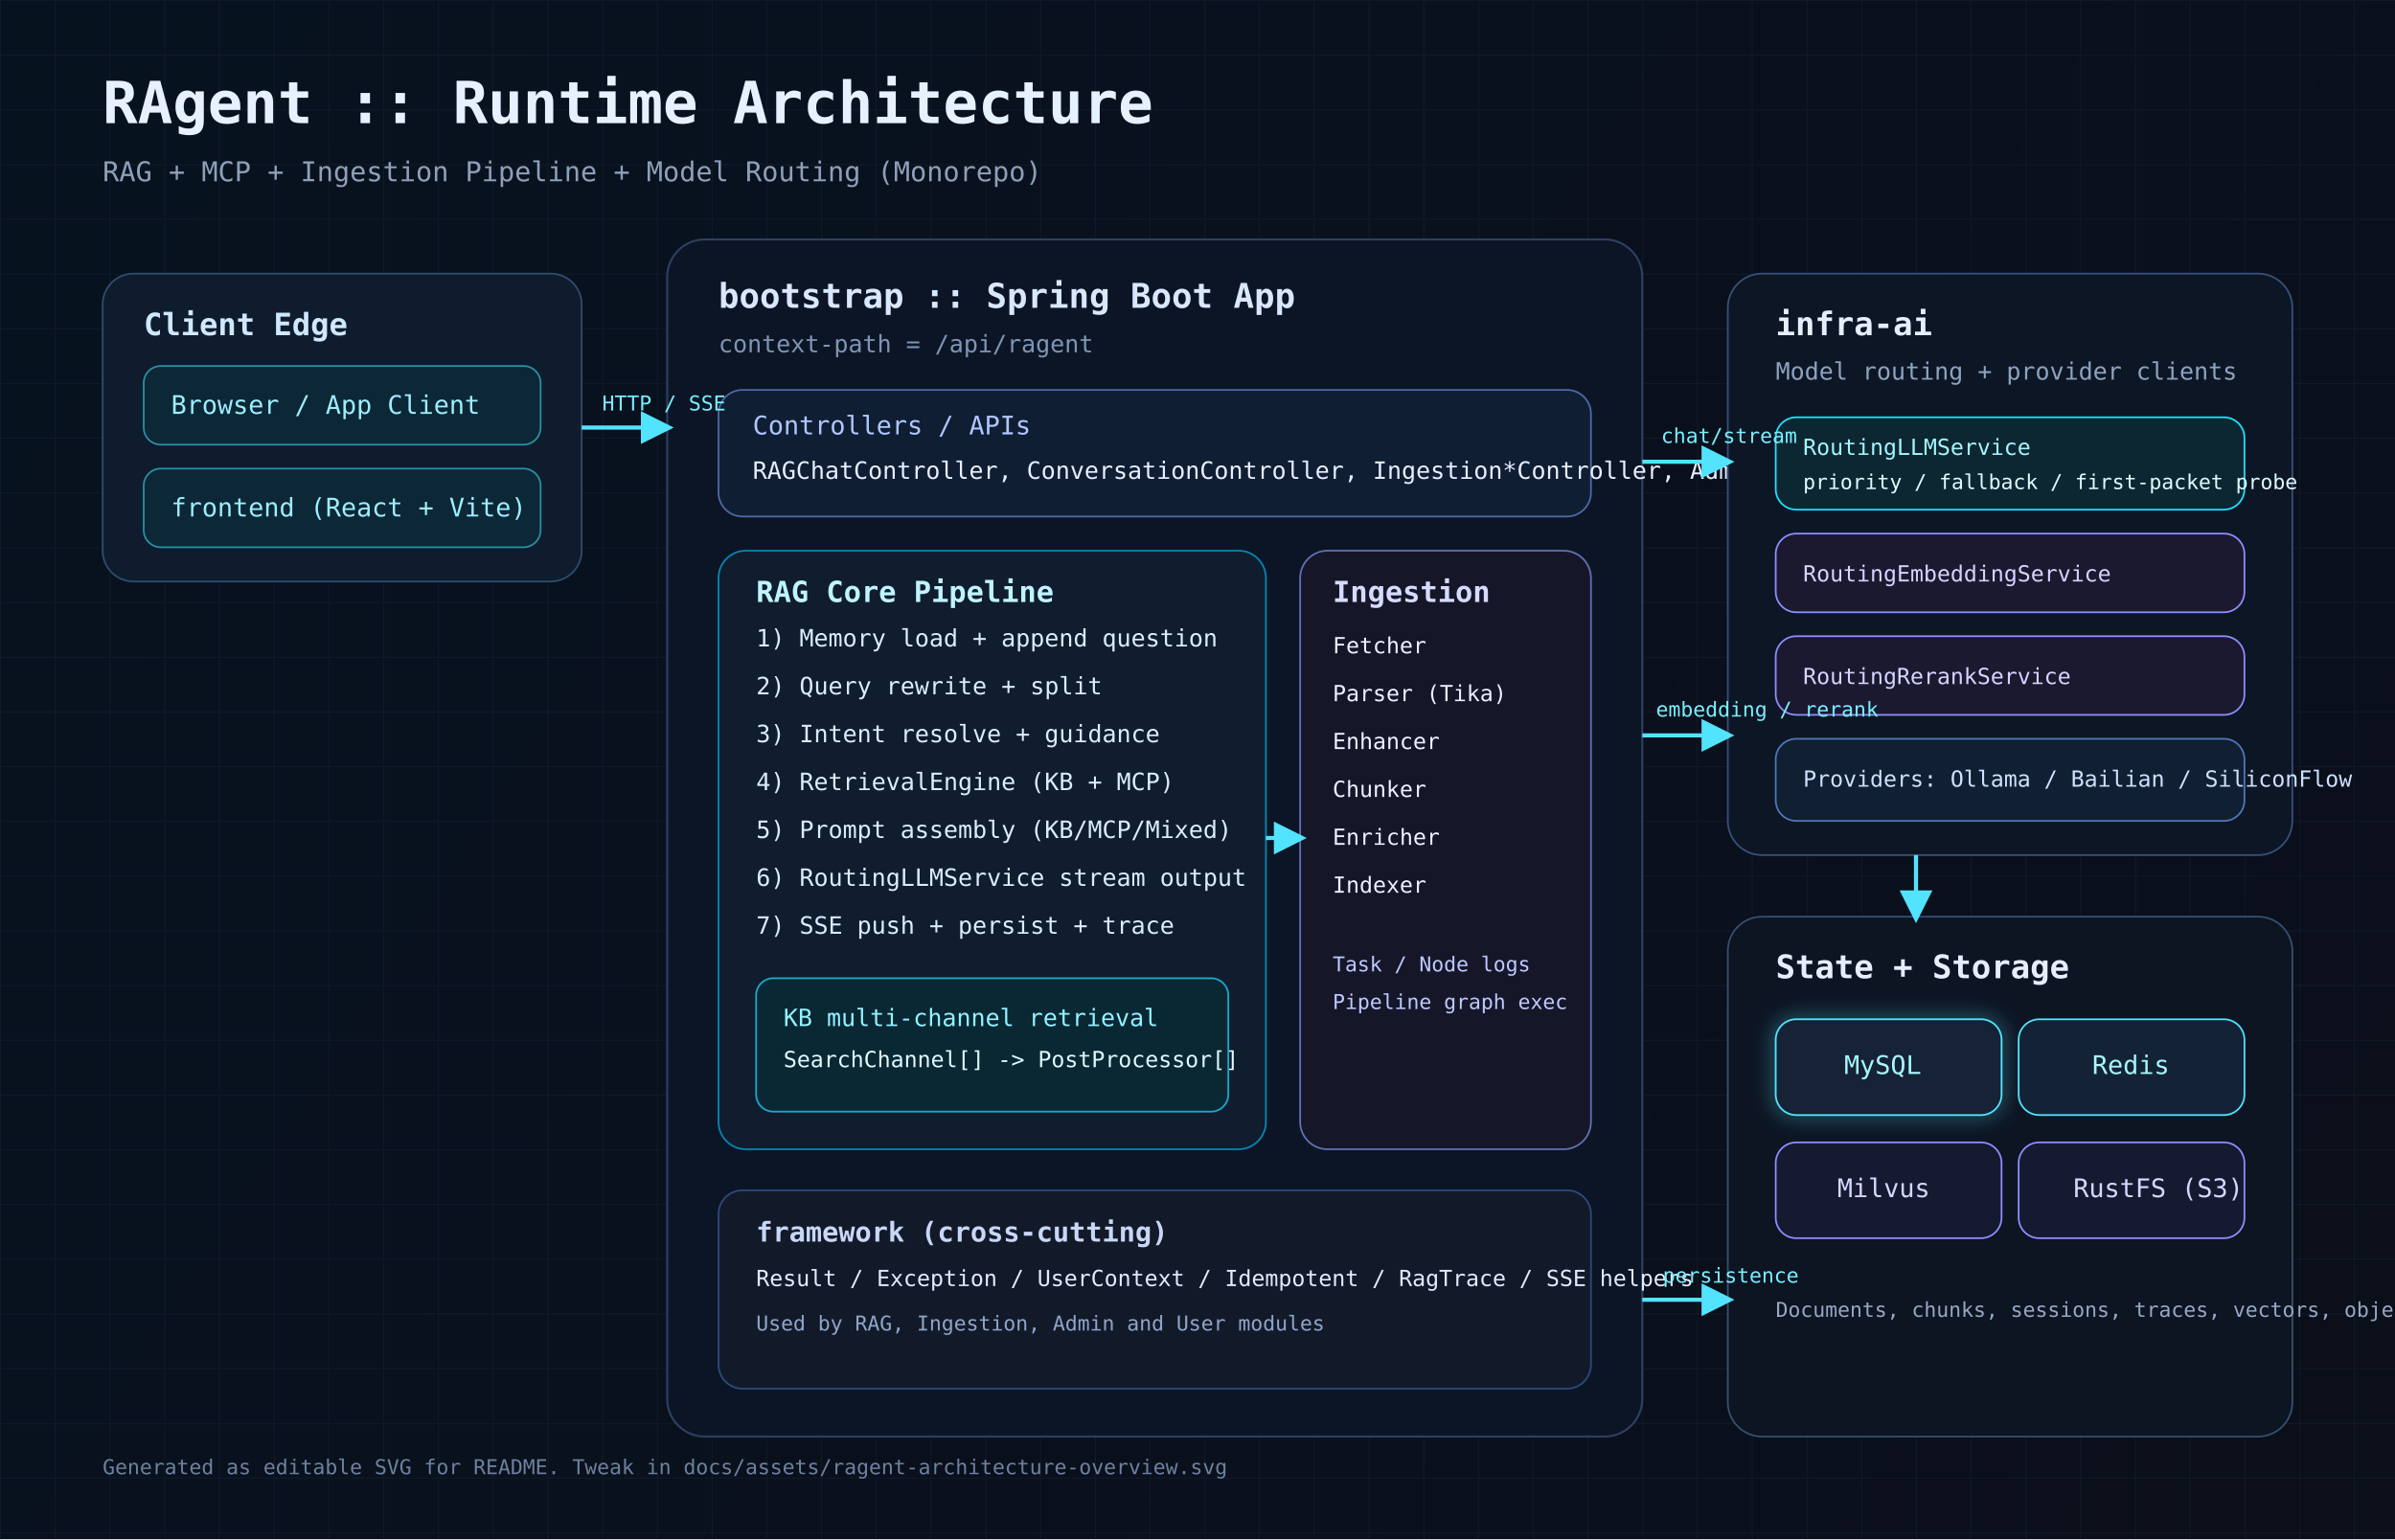
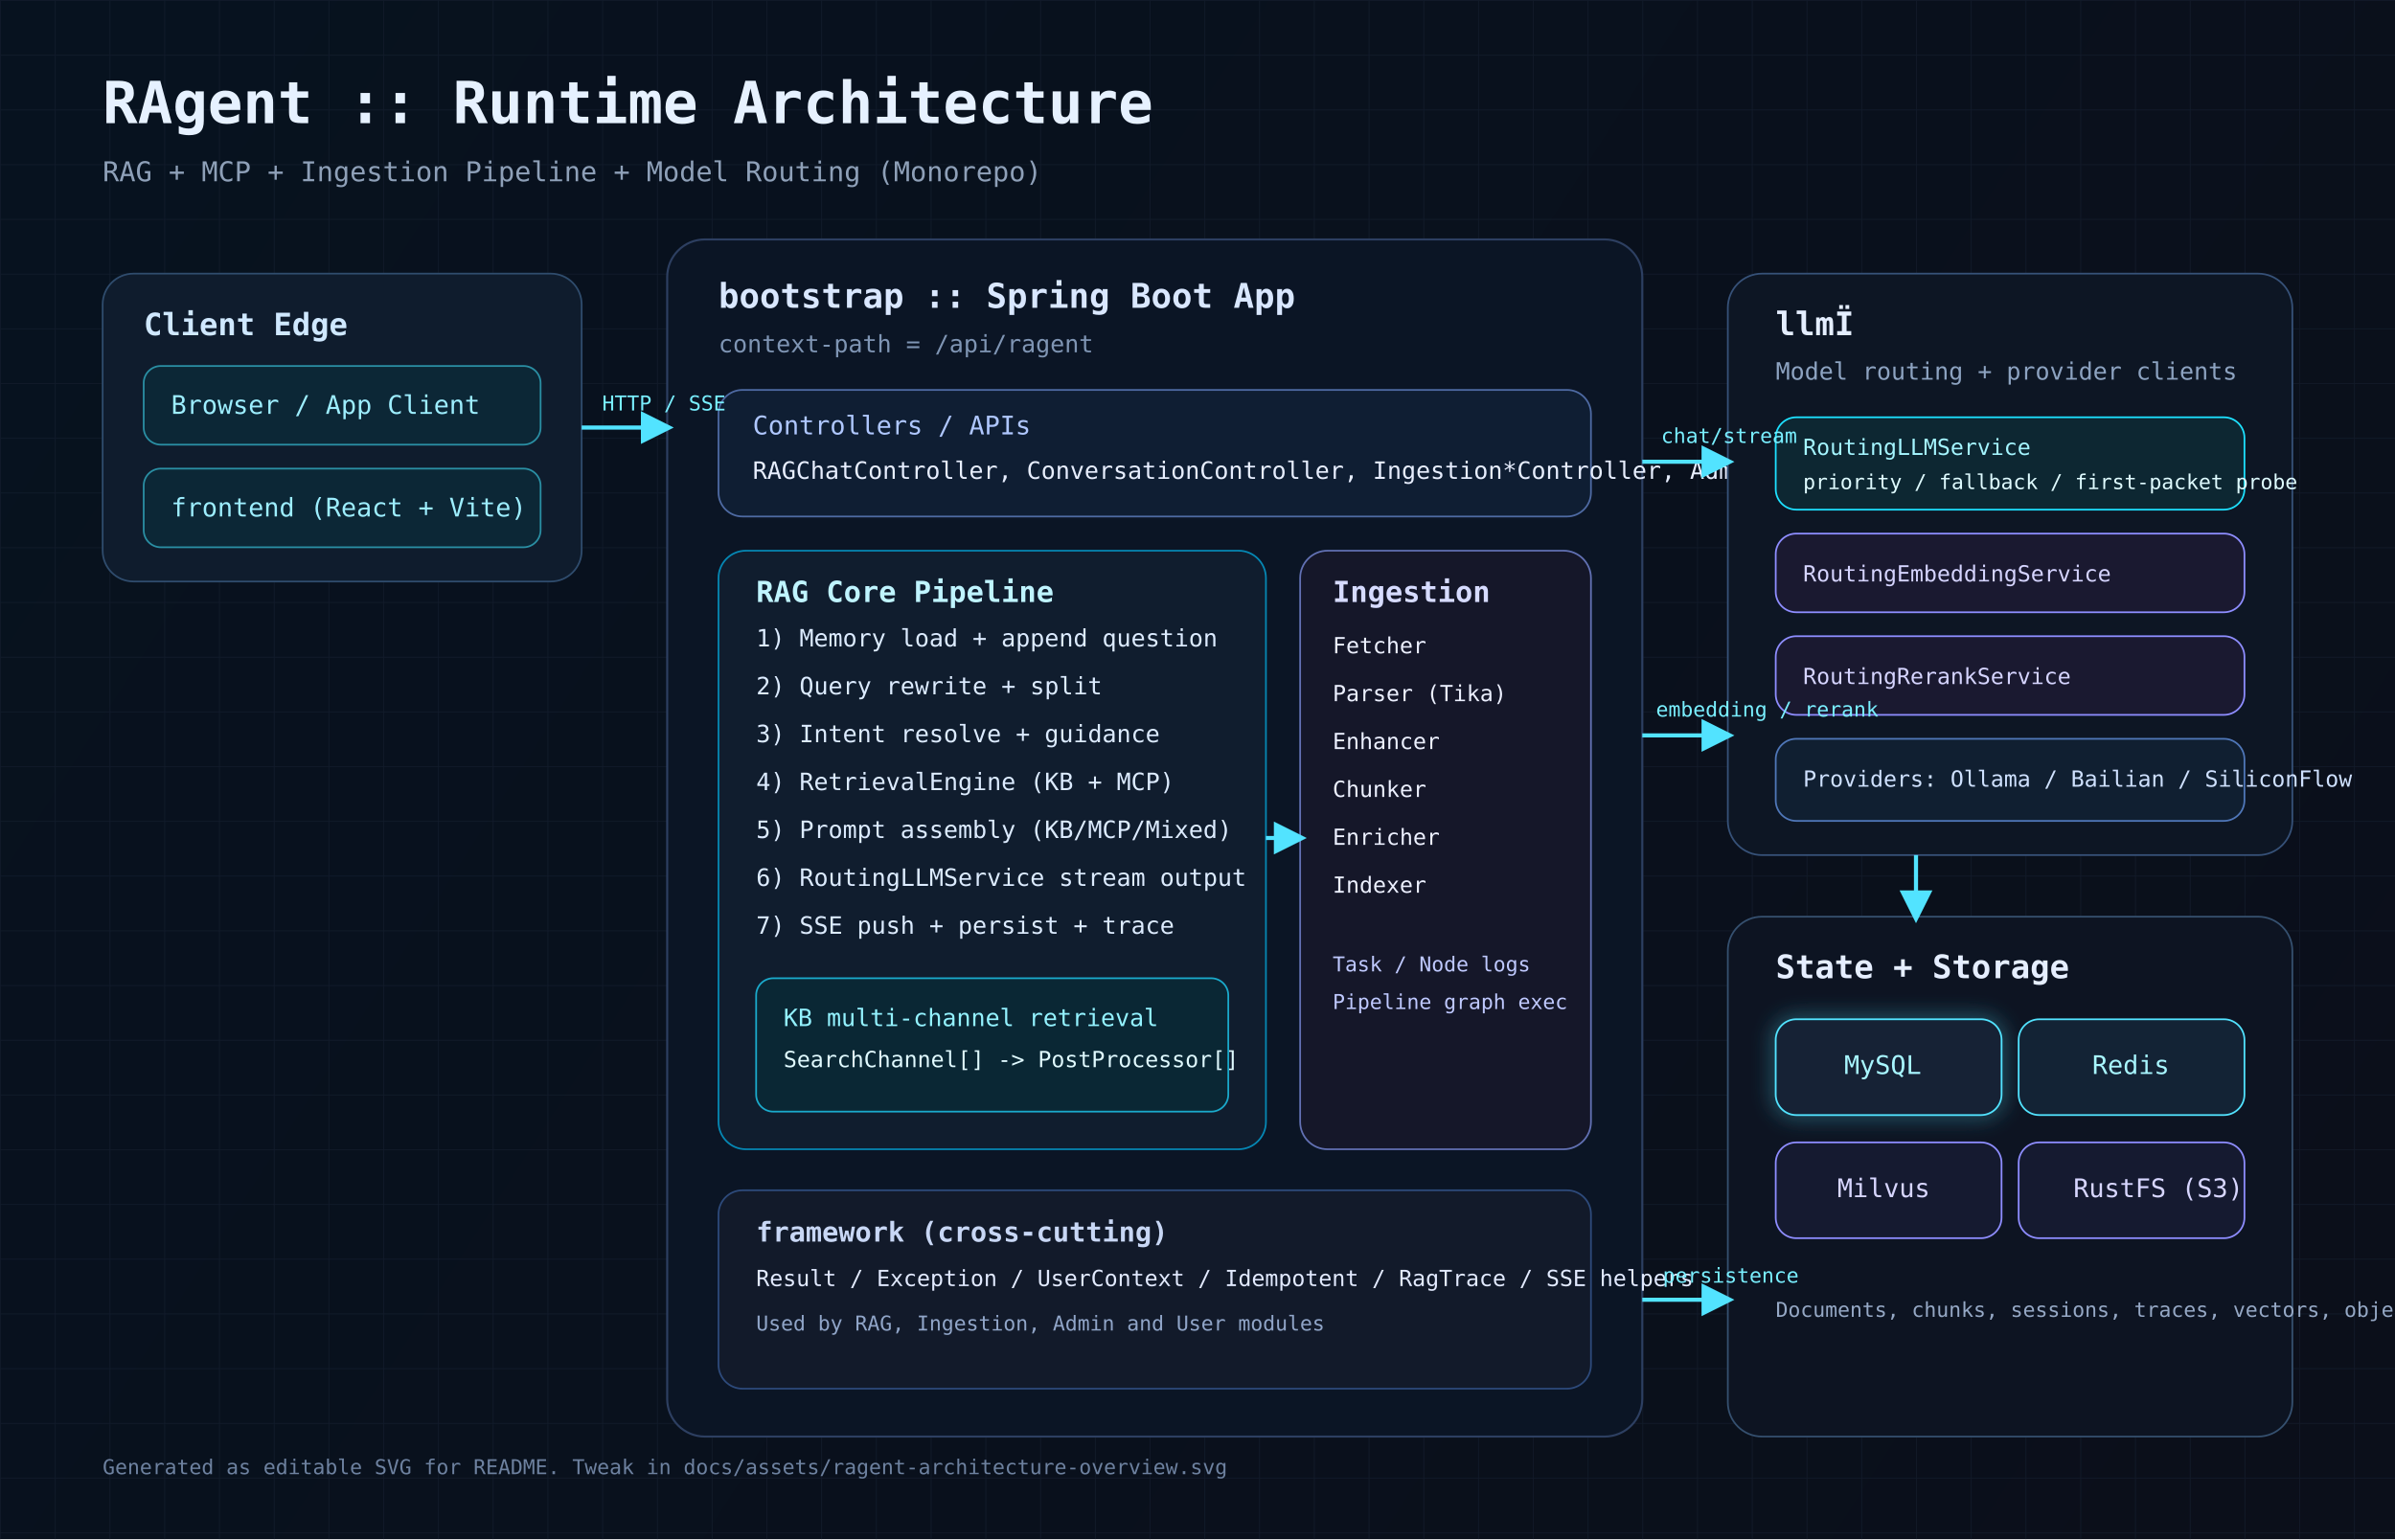
<svg xmlns="http://www.w3.org/2000/svg" width="1400" height="900" viewBox="0 0 1400 900" fill="none" role="img" aria-labelledby="title desc">
  <defs>
    <linearGradient id="bg" x1="0" y1="0" x2="1400" y2="900" gradientUnits="userSpaceOnUse">
      <stop stop-color="#07121F" />
      <stop offset="1" stop-color="#0B0F1A" />
    </linearGradient>
    <linearGradient id="cyan" x1="0" y1="0" x2="1" y2="1">
      <stop stop-color="#00E5FF" />
      <stop offset="1" stop-color="#00FFA3" />
    </linearGradient>
    <linearGradient id="violet" x1="0" y1="0" x2="1" y2="1">
      <stop stop-color="#7AA2FF" />
      <stop offset="1" stop-color="#8E7CFF" />
    </linearGradient>
    <pattern id="grid" width="32" height="32" patternUnits="userSpaceOnUse">
      <path d="M 32 0 L 0 0 0 32" stroke="#182233" stroke-width="1" />
    </pattern>
    <marker id="arrow" viewBox="0 0 10 10" refX="8" refY="5" markerWidth="8" markerHeight="8" orient="auto-start-reverse">
      <path d="M 0 0 L 10 5 L 0 10 z" fill="#52E3FF" />
    </marker>
    <filter id="glow" x="-50%" y="-50%" width="200%" height="200%">
      <feGaussianBlur stdDeviation="6" result="blur" />
      <feMerge>
        <feMergeNode in="blur" />
        <feMergeNode in="SourceGraphic" />
      </feMerge>
    </filter>
  </defs>
  <rect width="1400" height="900" fill="url(#bg)" />
  <rect width="1400" height="900" fill="url(#grid)" opacity="0.55" />
  <text x="60" y="72" fill="#E6F1FF" font-family="ui-monospace, SFMono-Regular, Menlo, Consolas, monospace" font-size="34" font-weight="700">RAgent :: Runtime Architecture</text>
  <text x="60" y="106" fill="#8EA0B8" font-family="ui-monospace, SFMono-Regular, Menlo, Consolas, monospace" font-size="16">RAG + MCP + Ingestion Pipeline + Model Routing (Monorepo)</text>
  <g>
    <rect x="60" y="160" width="280" height="180" rx="18" fill="#0F1C2D" stroke="#2F4C6D" />
    <text x="84" y="196" fill="#CFE8FF" font-family="ui-monospace, SFMono-Regular, Menlo, Consolas, monospace" font-size="18" font-weight="700">Client Edge</text>
    <rect x="84" y="214" width="232" height="46" rx="10" fill="#0C2736" stroke="#2A8FA4" />
    <text x="100" y="242" fill="#9DEEFF" font-family="ui-monospace, SFMono-Regular, Menlo, Consolas, monospace" font-size="15">Browser / App Client</text>
    <rect x="84" y="274" width="232" height="46" rx="10" fill="#0C2736" stroke="#2A8FA4" />
    <text x="100" y="302" fill="#9DEEFF" font-family="ui-monospace, SFMono-Regular, Menlo, Consolas, monospace" font-size="15">frontend (React + Vite)</text>
  </g>
  <g>
    <rect x="390" y="140" width="570" height="700" rx="22" fill="#0B1525" stroke="#2D3F61" stroke-width="1.2" />
    <text x="420" y="180" fill="#D9E7FF" font-family="ui-monospace, SFMono-Regular, Menlo, Consolas, monospace" font-size="20" font-weight="700">bootstrap :: Spring Boot App</text>
    <text x="420" y="206" fill="#7F95B4" font-family="ui-monospace, SFMono-Regular, Menlo, Consolas, monospace" font-size="14">context-path = /api/ragent</text>
    <rect x="420" y="228" width="510" height="74" rx="14" fill="#0F1E33" stroke="#4E6AA3" />
    <text x="440" y="254" fill="#AFC7FF" font-family="ui-monospace, SFMono-Regular, Menlo, Consolas, monospace" font-size="15">Controllers / APIs</text>
    <text x="440" y="280" fill="#E7EEFF" font-family="ui-monospace, SFMono-Regular, Menlo, Consolas, monospace" font-size="14">RAGChatController, ConversationController, Ingestion*Controller, Admin*</text>
    <rect x="420" y="322" width="320" height="350" rx="16" fill="#101D2E" stroke="#00C4FF" stroke-opacity="0.65" />
    <text x="442" y="352" fill="#BFF4FF" font-family="ui-monospace, SFMono-Regular, Menlo, Consolas, monospace" font-size="17" font-weight="700">RAG Core Pipeline</text>
    <text x="442" y="378" fill="#DCEBFF" font-family="ui-monospace, SFMono-Regular, Menlo, Consolas, monospace" font-size="14">1) Memory load + append question</text>
    <text x="442" y="406" fill="#DCEBFF" font-family="ui-monospace, SFMono-Regular, Menlo, Consolas, monospace" font-size="14">2) Query rewrite + split</text>
    <text x="442" y="434" fill="#DCEBFF" font-family="ui-monospace, SFMono-Regular, Menlo, Consolas, monospace" font-size="14">3) Intent resolve + guidance</text>
    <text x="442" y="462" fill="#DCEBFF" font-family="ui-monospace, SFMono-Regular, Menlo, Consolas, monospace" font-size="14">4) RetrievalEngine (KB + MCP)</text>
    <text x="442" y="490" fill="#DCEBFF" font-family="ui-monospace, SFMono-Regular, Menlo, Consolas, monospace" font-size="14">5) Prompt assembly (KB/MCP/Mixed)</text>
    <text x="442" y="518" fill="#DCEBFF" font-family="ui-monospace, SFMono-Regular, Menlo, Consolas, monospace" font-size="14">6) RoutingLLMService stream output</text>
    <text x="442" y="546" fill="#DCEBFF" font-family="ui-monospace, SFMono-Regular, Menlo, Consolas, monospace" font-size="14">7) SSE push + persist + trace</text>
    <rect x="442" y="572" width="276" height="78" rx="10" fill="#0A2734" stroke="#1FD6FF" stroke-opacity="0.75" />
    <text x="458" y="600" fill="#93F2FF" font-family="ui-monospace, SFMono-Regular, Menlo, Consolas, monospace" font-size="14">KB multi-channel retrieval</text>
    <text x="458" y="624" fill="#E0FAFF" font-family="ui-monospace, SFMono-Regular, Menlo, Consolas, monospace" font-size="13">SearchChannel[] -&gt; PostProcessor[]</text>
    <rect x="760" y="322" width="170" height="350" rx="16" fill="#151729" stroke="#8EA2FF" stroke-opacity="0.65" />
    <text x="779" y="352" fill="#D6DBFF" font-family="ui-monospace, SFMono-Regular, Menlo, Consolas, monospace" font-size="17" font-weight="700">Ingestion</text>
    <text x="779" y="382" fill="#ECF0FF" font-family="ui-monospace, SFMono-Regular, Menlo, Consolas, monospace" font-size="13">Fetcher</text>
    <text x="779" y="410" fill="#ECF0FF" font-family="ui-monospace, SFMono-Regular, Menlo, Consolas, monospace" font-size="13">Parser (Tika)</text>
    <text x="779" y="438" fill="#ECF0FF" font-family="ui-monospace, SFMono-Regular, Menlo, Consolas, monospace" font-size="13">Enhancer</text>
    <text x="779" y="466" fill="#ECF0FF" font-family="ui-monospace, SFMono-Regular, Menlo, Consolas, monospace" font-size="13">Chunker</text>
    <text x="779" y="494" fill="#ECF0FF" font-family="ui-monospace, SFMono-Regular, Menlo, Consolas, monospace" font-size="13">Enricher</text>
    <text x="779" y="522" fill="#ECF0FF" font-family="ui-monospace, SFMono-Regular, Menlo, Consolas, monospace" font-size="13">Indexer</text>
    <text x="779" y="568" fill="#BFC9FF" font-family="ui-monospace, SFMono-Regular, Menlo, Consolas, monospace" font-size="12">Task / Node logs</text>
    <text x="779" y="590" fill="#BFC9FF" font-family="ui-monospace, SFMono-Regular, Menlo, Consolas, monospace" font-size="12">Pipeline graph exec</text>
    <rect x="420" y="696" width="510" height="116" rx="14" fill="#121A2A" stroke="#2D4A7B" />
    <text x="442" y="726" fill="#C8D7F5" font-family="ui-monospace, SFMono-Regular, Menlo, Consolas, monospace" font-size="16" font-weight="700">framework (cross-cutting)</text>
    <text x="442" y="752" fill="#E2EAFF" font-family="ui-monospace, SFMono-Regular, Menlo, Consolas, monospace" font-size="13">Result / Exception / UserContext / Idempotent / RagTrace / SSE helpers</text>
    <text x="442" y="778" fill="#90A5C8" font-family="ui-monospace, SFMono-Regular, Menlo, Consolas, monospace" font-size="12">Used by RAG, Ingestion, Admin and User modules</text>
  </g>
  <g>
    <rect x="1010" y="160" width="330" height="340" rx="20" fill="#0D1624" stroke="#365178" />
-     <text x="1038" y="196" fill="#E4EEFF" font-family="ui-monospace, SFMono-Regular, Menlo, Consolas, monospace" font-size="19" font-weight="700">infra-ai</text>
+     <text x="1038" y="196" fill="#E4EEFF" font-family="ui-monospace, SFMono-Regular, Menlo, Consolas, monospace" font-size="19" font-weight="700">llmÏ</text>
    <text x="1038" y="222" fill="#8DA3C1" font-family="ui-monospace, SFMono-Regular, Menlo, Consolas, monospace" font-size="14">Model routing + provider clients</text>
    <rect x="1038" y="244" width="274" height="54" rx="12" fill="#0D2732" stroke="#1DE1FF" />
    <text x="1054" y="266" fill="#A4F5FF" font-family="ui-monospace, SFMono-Regular, Menlo, Consolas, monospace" font-size="13">RoutingLLMService</text>
    <text x="1054" y="286" fill="#DFFBFF" font-family="ui-monospace, SFMono-Regular, Menlo, Consolas, monospace" font-size="12">priority / fallback / first-packet probe</text>
    <rect x="1038" y="312" width="274" height="46" rx="12" fill="#1A1930" stroke="#8E8DFF" />
    <text x="1054" y="340" fill="#D5D4FF" font-family="ui-monospace, SFMono-Regular, Menlo, Consolas, monospace" font-size="13">RoutingEmbeddingService</text>
    <rect x="1038" y="372" width="274" height="46" rx="12" fill="#1A1930" stroke="#8E8DFF" />
    <text x="1054" y="400" fill="#D5D4FF" font-family="ui-monospace, SFMono-Regular, Menlo, Consolas, monospace" font-size="13">RoutingRerankService</text>
    <rect x="1038" y="432" width="274" height="48" rx="12" fill="#101F31" stroke="#4F77B9" />
    <text x="1054" y="460" fill="#CFE1FF" font-family="ui-monospace, SFMono-Regular, Menlo, Consolas, monospace" font-size="13">Providers: Ollama / Bailian / SiliconFlow</text>
  </g>
  <g>
    <rect x="1010" y="536" width="330" height="304" rx="20" fill="#0D1422" stroke="#35506F" />
    <text x="1038" y="572" fill="#E5EEFF" font-family="ui-monospace, SFMono-Regular, Menlo, Consolas, monospace" font-size="19" font-weight="700">State + Storage</text>
    <rect x="1038" y="596" width="132" height="56" rx="12" fill="#132335" stroke="#52E3FF" filter="url(#glow)">
      <animate attributeName="stroke-opacity" values="0.9;0.4;0.9" dur="3s" repeatCount="indefinite" />
    </rect>
    <text x="1078" y="628" fill="#A8F6FF" font-family="ui-monospace, SFMono-Regular, Menlo, Consolas, monospace" font-size="15">MySQL</text>
    <rect x="1180" y="596" width="132" height="56" rx="12" fill="#132335" stroke="#52E3FF" />
    <text x="1223" y="628" fill="#A8F6FF" font-family="ui-monospace, SFMono-Regular, Menlo, Consolas, monospace" font-size="15">Redis</text>
    <rect x="1038" y="668" width="132" height="56" rx="12" fill="#151A30" stroke="#8E8DFF" />
    <text x="1074" y="700" fill="#D7D6FF" font-family="ui-monospace, SFMono-Regular, Menlo, Consolas, monospace" font-size="15">Milvus</text>
    <rect x="1180" y="668" width="132" height="56" rx="12" fill="#151A30" stroke="#8E8DFF" />
    <text x="1212" y="700" fill="#D7D6FF" font-family="ui-monospace, SFMono-Regular, Menlo, Consolas, monospace" font-size="15">RustFS (S3)</text>
    <text x="1038" y="770" fill="#95A8C5" font-family="ui-monospace, SFMono-Regular, Menlo, Consolas, monospace" font-size="12">Documents, chunks, sessions, traces, vectors, objects</text>
  </g>
  <g stroke="#52E3FF" stroke-width="2.4" fill="none" marker-end="url(#arrow)">
    <path d="M 340 250 C 360 250, 360 250, 390 250" />
    <path d="M 960 270 C 980 270, 980 270, 1010 270" />
    <path d="M 960 430 C 980 430, 980 430, 1010 430" />
    <path d="M 960 760 C 980 760, 980 760, 1010 760" />
    <path d="M 740 490 C 752 490, 752 490, 760 490" />
    <path d="M 1120 500 C 1120 516, 1120 516, 1120 536" />
  </g>
  <text x="352" y="240" fill="#79EFFF" font-family="ui-monospace, SFMono-Regular, Menlo, Consolas, monospace" font-size="12">HTTP / SSE</text>
  <text x="971" y="259" fill="#79EFFF" font-family="ui-monospace, SFMono-Regular, Menlo, Consolas, monospace" font-size="12">chat/stream</text>
  <text x="968" y="419" fill="#79EFFF" font-family="ui-monospace, SFMono-Regular, Menlo, Consolas, monospace" font-size="12">embedding / rerank</text>
  <text x="972" y="750" fill="#79EFFF" font-family="ui-monospace, SFMono-Regular, Menlo, Consolas, monospace" font-size="12">persistence</text>
  <text x="60" y="862" fill="#6D819F" font-family="ui-monospace, SFMono-Regular, Menlo, Consolas, monospace" font-size="12">Generated as editable SVG for README. Tweak in docs/assets/ragent-architecture-overview.svg</text>
</svg>
